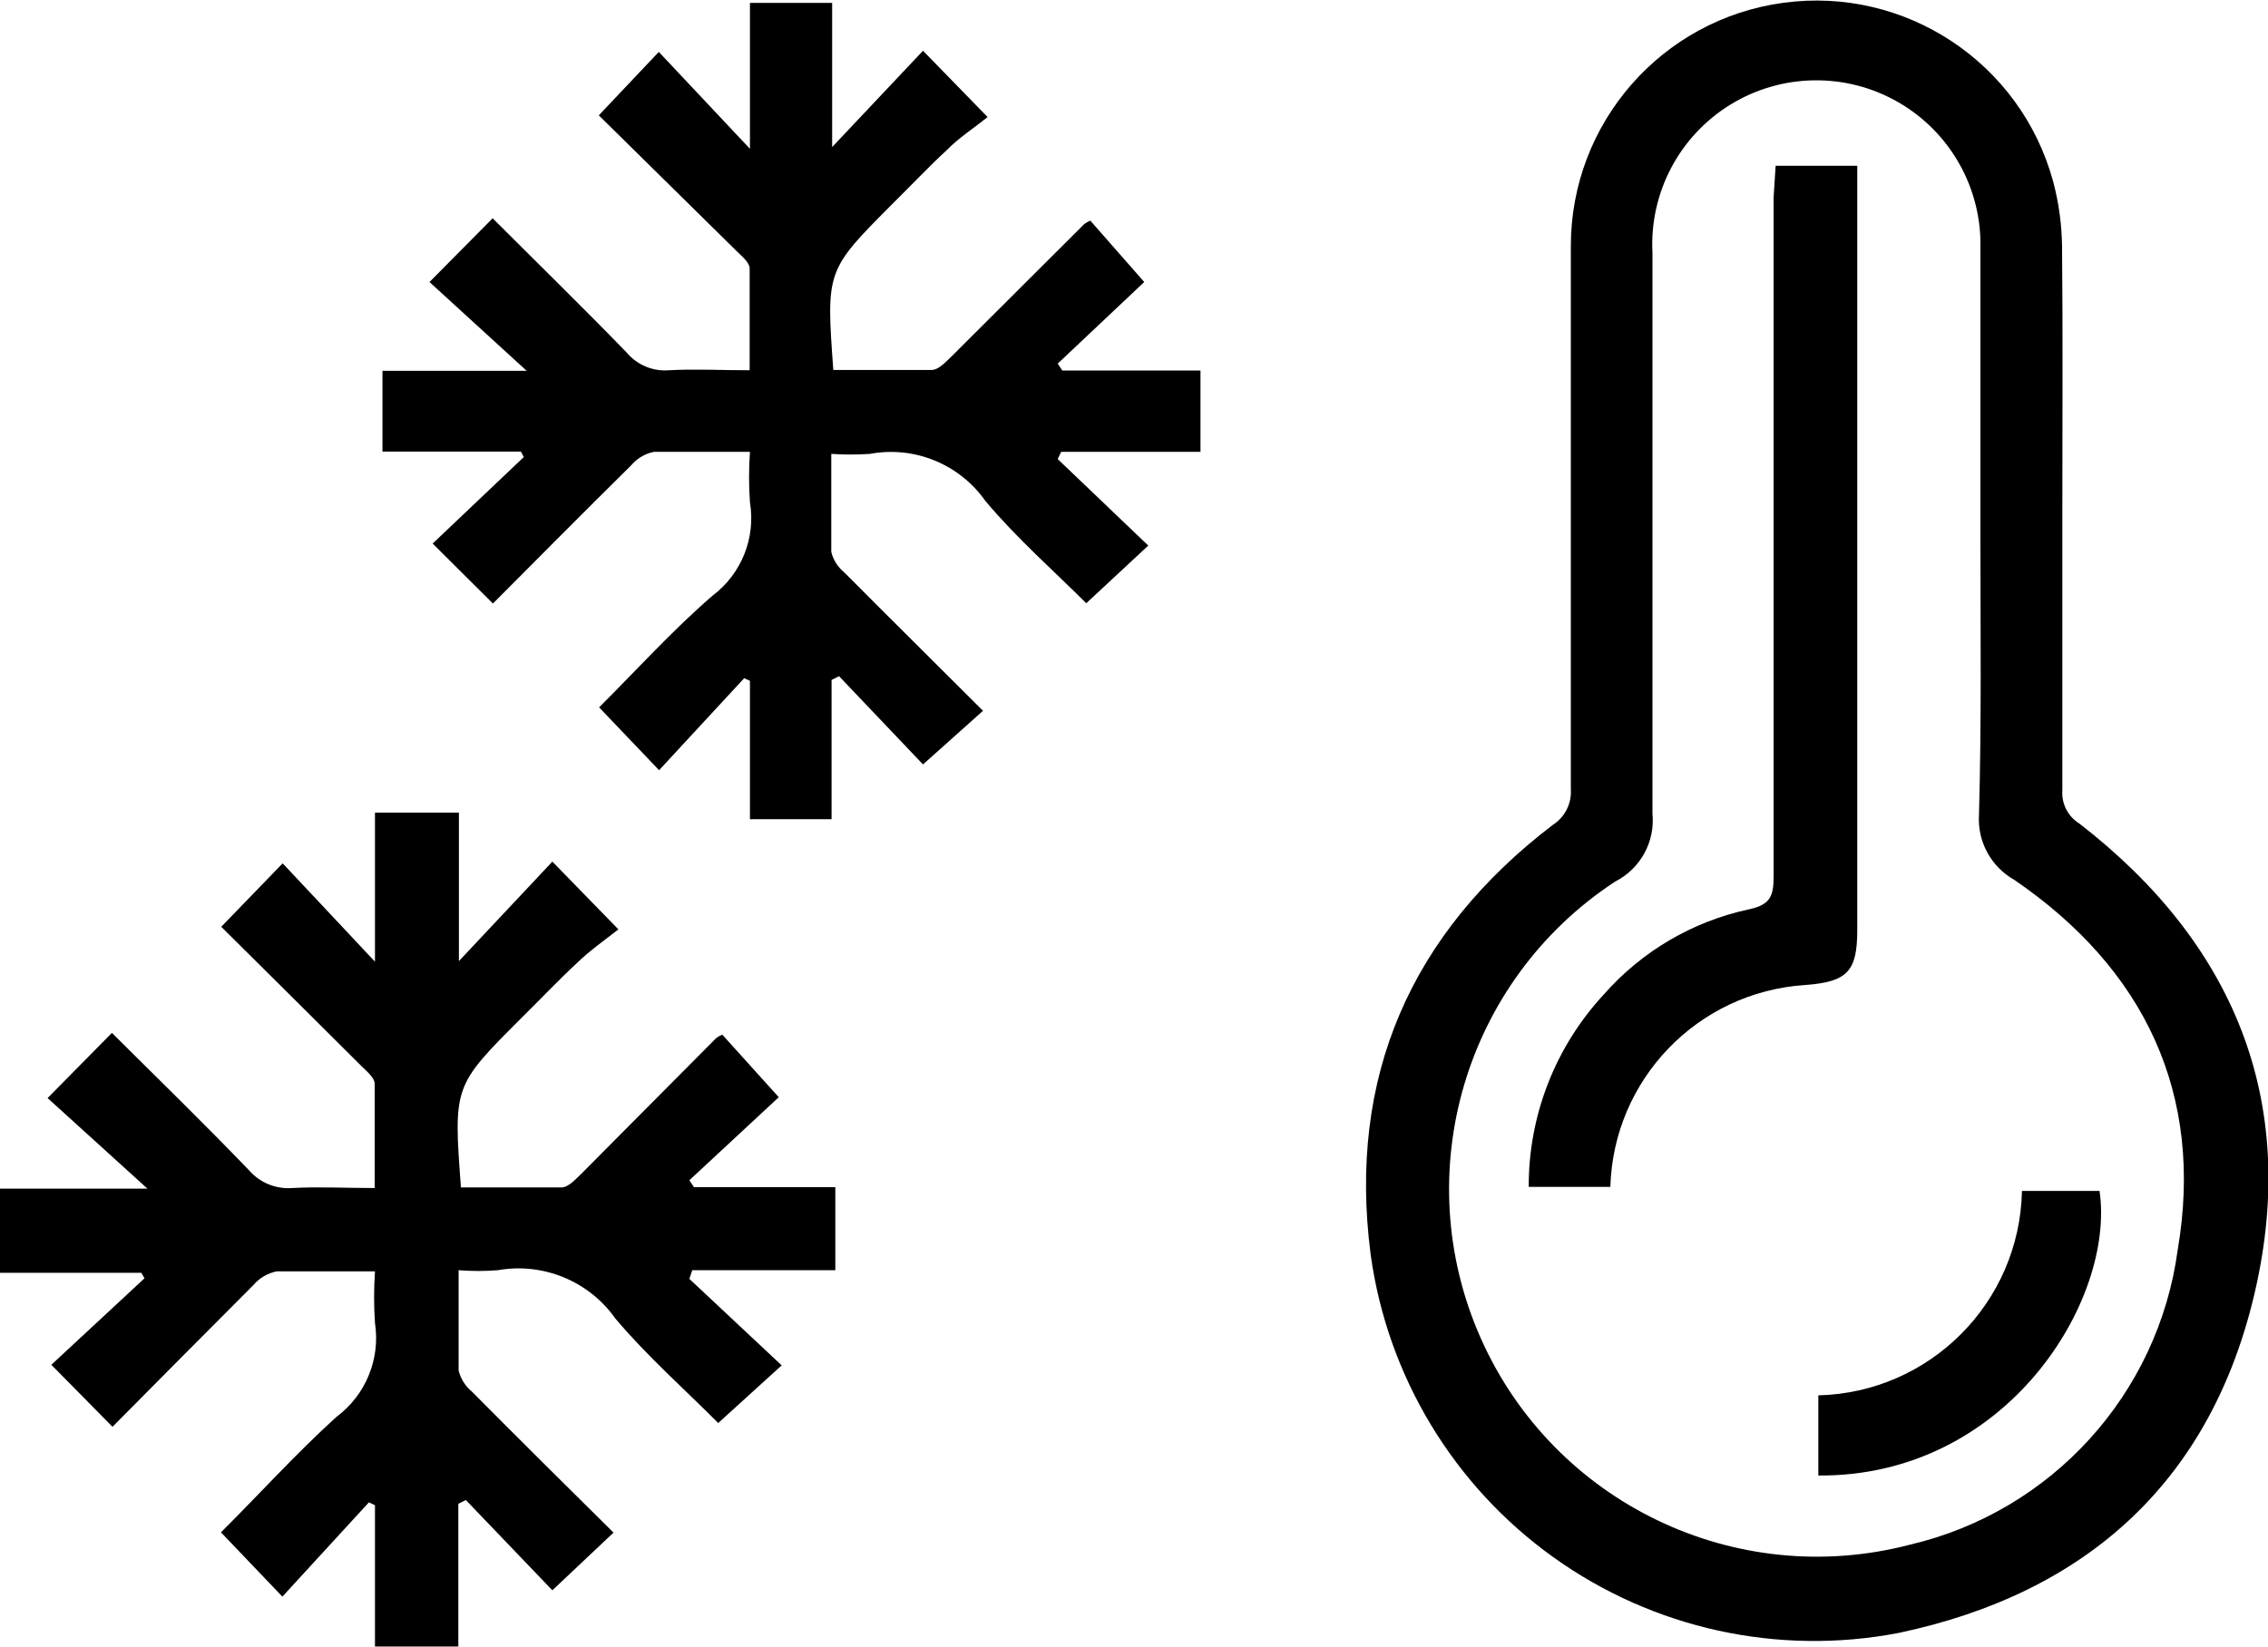
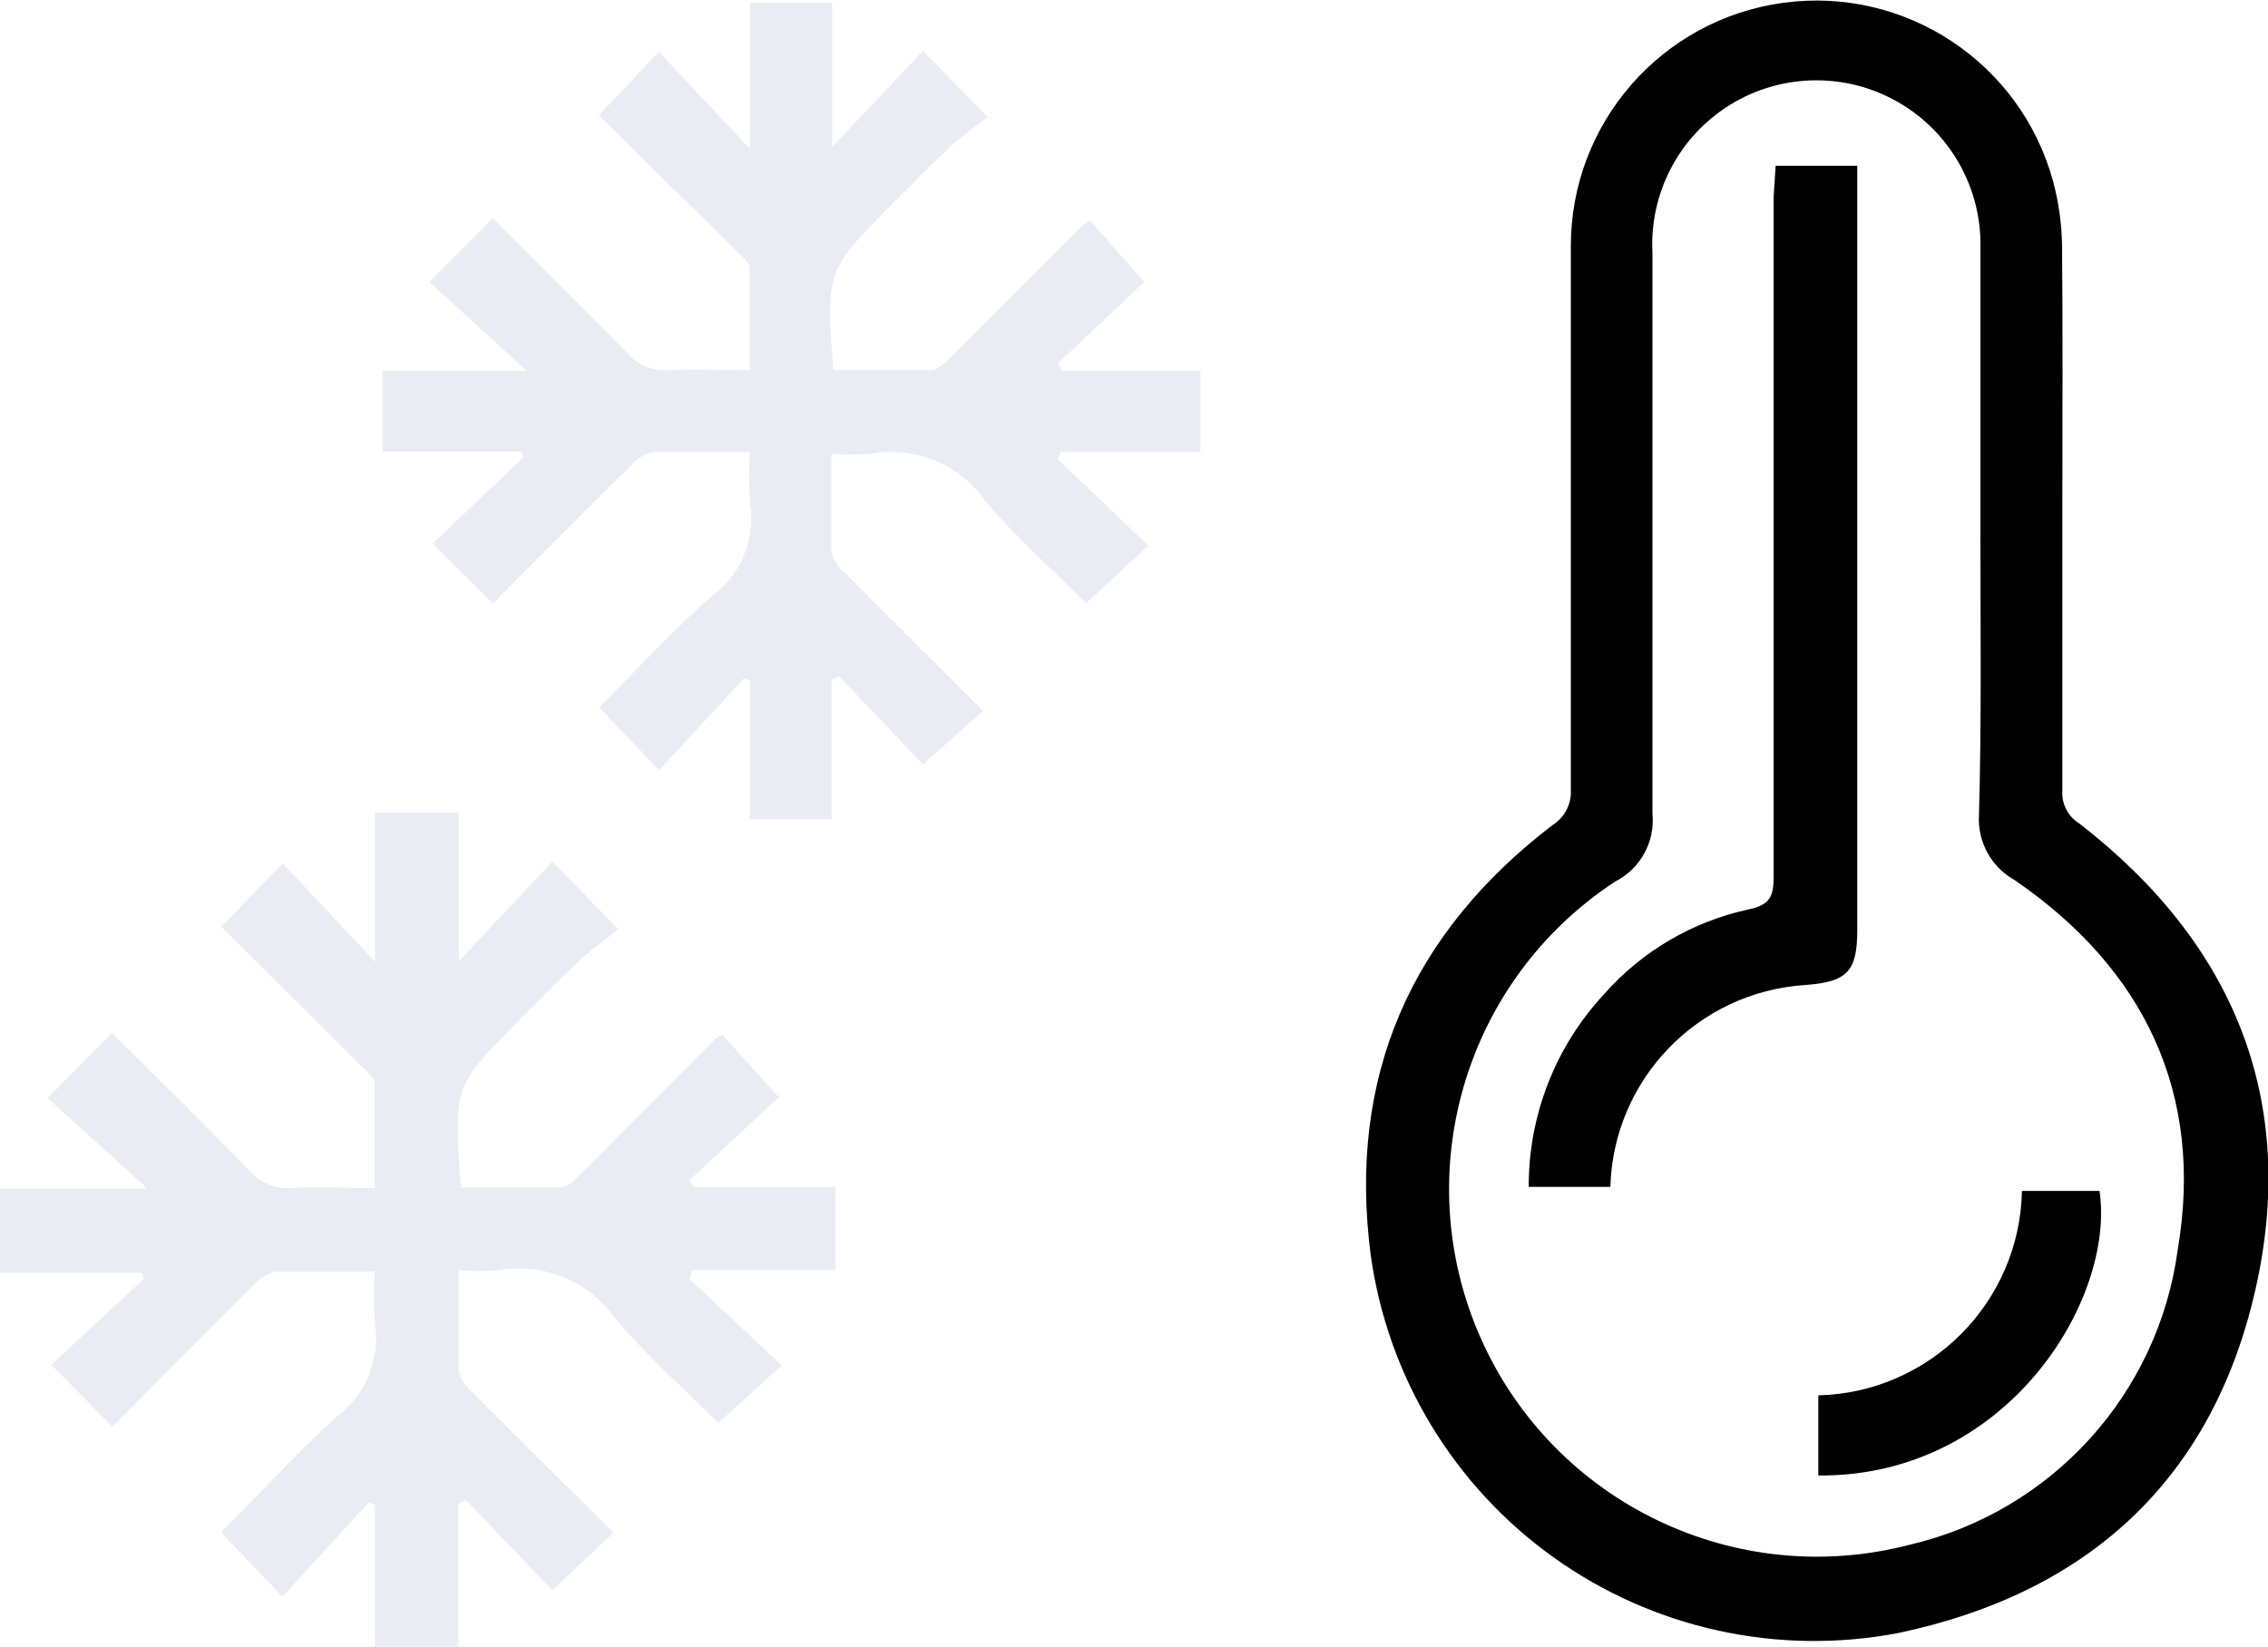
<svg xmlns="http://www.w3.org/2000/svg" viewBox="0 0 78.63 57.1">
+   <style>
+     .cls-1{fill:#eaecf3;}
+   </style>
  <g id="Layer_2" data-name="Layer 2">
    <g id="Layer_1-2" data-name="Layer 1">
      <path d="M71.5,17.71c0,3.23,0,6.46,0,9.69a1.25,1.25,0,0,0,.59,1.16c5.35,4.14,7.6,9.59,6.1,16.18S72.37,55.25,65.82,56.63a15.52,15.52,0,0,1-18.3-13.12c-.8-6.16,1.39-11.14,6.31-14.9a1.36,1.36,0,0,0,.63-1.24q0-9.42,0-18.83A8.51,8.51,0,0,1,71.18,6.29a9.13,9.13,0,0,1,.31,2.27C71.52,11.61,71.5,14.66,71.5,17.71Zm-2.84.91v-10a5.69,5.69,0,1,0-11.37.16c0,6.48,0,13,0,19.44A2.38,2.38,0,0,1,56,30.57a12.75,12.75,0,0,0,10.21,23,12.17,12.17,0,0,0,9.29-10.23c.92-5.4-1.15-9.74-5.67-12.83a2.41,2.41,0,0,1-1.22-2.25C68.7,25.07,68.66,21.84,68.66,18.62Z" />
-       <path d="M36.67,15.92l3.14,3-2.15,2c-1.11-1.11-2.41-2.25-3.5-3.55a4,4,0,0,0-4-1.63,9.8,9.8,0,0,1-1.34,0c0,1.17,0,2.28,0,3.4a1.32,1.32,0,0,0,.45.71c1.58,1.59,3.18,3.17,4.81,4.8L32,26.51l-2.91-3.06-.26.13v4.83H26v-4.8l-.2-.09-2.95,3.19-2.08-2.18c1.28-1.27,2.53-2.66,3.93-3.87A3.36,3.36,0,0,0,26,17.42a12.55,12.55,0,0,1,0-1.75c-1.16,0-2.25,0-3.33,0a1.39,1.39,0,0,0-.79.47c-1.6,1.58-3.18,3.17-4.79,4.79L15,18.85l3.16-3-.1-.19h-4.8V12.86h5L14.89,9.78l2.19-2.21c1.56,1.56,3.13,3.09,4.65,4.66a1.73,1.73,0,0,0,1.47.61c.88-.05,1.77,0,2.79,0,0-1.19,0-2.36,0-3.53,0-.21-.28-.43-.46-.61L20.76,4,22.84,1.8,26,5.16V.1h2.85v5L32,1.76l2.24,2.3c-.46.37-1,.72-1.41,1.14-.65.6-1.26,1.25-1.89,1.87-2.3,2.31-2.3,2.31-2.05,5.76,1.13,0,2.27,0,3.41,0,.24,0,.49-.28.7-.48l4.59-4.58a1.07,1.07,0,0,1,.21-.12l1.87,2.13-3,2.83.16.24h4.79v2.82H36.79Z" />
-       <path d="M23.9,44.35l3.2,3-2.2,2c-1.13-1.14-2.45-2.3-3.57-3.63a4.11,4.11,0,0,0-4.07-1.67,8.66,8.66,0,0,1-1.36,0c0,1.2,0,2.34,0,3.48a1.37,1.37,0,0,0,.45.72c1.62,1.63,3.25,3.25,4.92,4.9l-2.12,2-3-3.13-.26.13V57.1H13V52.2l-.21-.1-3,3.27L7.66,53.14c1.31-1.3,2.59-2.72,4-4A3.41,3.41,0,0,0,13,45.88a13.25,13.25,0,0,1,0-1.79c-1.19,0-2.3,0-3.41,0a1.44,1.44,0,0,0-.81.48C7.15,46.2,5.54,47.83,3.9,49.48L1.78,47.33l3.23-3-.11-.19H0V41.22H5.11L1.65,38.08l2.23-2.26c1.6,1.59,3.2,3.15,4.75,4.76a1.8,1.8,0,0,0,1.5.62c.91-.05,1.81,0,2.86,0,0-1.22,0-2.42,0-3.61,0-.22-.28-.44-.47-.63-1.62-1.62-3.25-3.23-4.85-4.82l2.13-2.2L13,33.35V28.18h2.91v5.15l3.24-3.45,2.29,2.35c-.47.37-1,.74-1.43,1.16-.67.62-1.29,1.28-1.94,1.92-2.35,2.35-2.35,2.35-2.09,5.87,1.15,0,2.32,0,3.48,0,.25,0,.5-.29.71-.49L24.83,36a1.07,1.07,0,0,1,.21-.12L27,38.05l-3.1,2.88.16.24h4.9v2.88H24Z" />
+       <path class="cls-1" d="M36.67,15.92l3.14,3-2.15,2c-1.11-1.11-2.41-2.25-3.5-3.55a4,4,0,0,0-4-1.63,9.8,9.8,0,0,1-1.34,0c0,1.17,0,2.28,0,3.4a1.32,1.32,0,0,0,.45.71c1.58,1.59,3.18,3.17,4.81,4.8L32,26.51l-2.91-3.06-.26.13v4.83H26v-4.8l-.2-.09-2.95,3.19-2.08-2.18c1.28-1.27,2.53-2.66,3.93-3.87A3.36,3.36,0,0,0,26,17.42a12.55,12.55,0,0,1,0-1.75c-1.16,0-2.25,0-3.33,0a1.39,1.39,0,0,0-.79.47c-1.6,1.58-3.18,3.17-4.79,4.79L15,18.85l3.16-3-.1-.19h-4.8V12.86h5L14.89,9.78l2.19-2.21c1.56,1.56,3.13,3.09,4.65,4.66a1.73,1.73,0,0,0,1.47.61c.88-.05,1.77,0,2.79,0,0-1.19,0-2.36,0-3.53,0-.21-.28-.43-.46-.61L20.76,4,22.84,1.8,26,5.16V.1h2.85v5L32,1.76l2.24,2.3c-.46.37-1,.72-1.41,1.14-.65.6-1.26,1.25-1.89,1.87-2.3,2.31-2.3,2.31-2.05,5.76,1.13,0,2.27,0,3.41,0,.24,0,.49-.28.7-.48l4.59-4.58a1.07,1.07,0,0,1,.21-.12l1.87,2.13-3,2.83.16.24h4.79v2.82H36.79Z" />
+       <path class="cls-1" d="M23.9,44.35l3.2,3-2.2,2c-1.13-1.14-2.45-2.3-3.57-3.63a4.11,4.11,0,0,0-4.07-1.67,8.66,8.66,0,0,1-1.36,0c0,1.2,0,2.34,0,3.48a1.37,1.37,0,0,0,.45.72c1.62,1.63,3.25,3.25,4.92,4.9l-2.12,2-3-3.13-.26.13V57.1H13V52.2l-.21-.1-3,3.27L7.66,53.14c1.31-1.3,2.59-2.72,4-4A3.41,3.41,0,0,0,13,45.88a13.25,13.25,0,0,1,0-1.79c-1.19,0-2.3,0-3.41,0a1.44,1.44,0,0,0-.81.48C7.15,46.2,5.54,47.83,3.9,49.48L1.78,47.33l3.23-3-.11-.19H0V41.22H5.11L1.65,38.08l2.23-2.26c1.6,1.59,3.2,3.15,4.75,4.76a1.8,1.8,0,0,0,1.5.62c.91-.05,1.81,0,2.86,0,0-1.22,0-2.42,0-3.61,0-.22-.28-.44-.47-.63-1.62-1.62-3.25-3.23-4.85-4.82l2.13-2.2L13,33.35V28.18h2.91v5.15l3.24-3.45,2.29,2.35c-.47.37-1,.74-1.43,1.16-.67.62-1.29,1.28-1.94,1.92-2.35,2.35-2.35,2.35-2.09,5.87,1.15,0,2.32,0,3.48,0,.25,0,.5-.29.71-.49L24.83,36a1.07,1.07,0,0,1,.21-.12L27,38.05l-3.1,2.88.16.24h4.9v2.88H24Z" />
      <path d="M61.56,5.75h2.83v26.5c0,1.44-.34,1.8-1.81,1.91a7.22,7.22,0,0,0-6.75,7H53a9.76,9.76,0,0,1,2.61-6.68,9.29,9.29,0,0,1,5-2.94c.8-.16.88-.5.88-1.17,0-7.84,0-15.69,0-23.53Z" />
      <path d="M70.1,41.3h2.69c.55,3.77-3.2,9.92-9.75,9.87V48.39A7.24,7.24,0,0,0,70.1,41.3Z" />
    </g>
  </g>
</svg>
